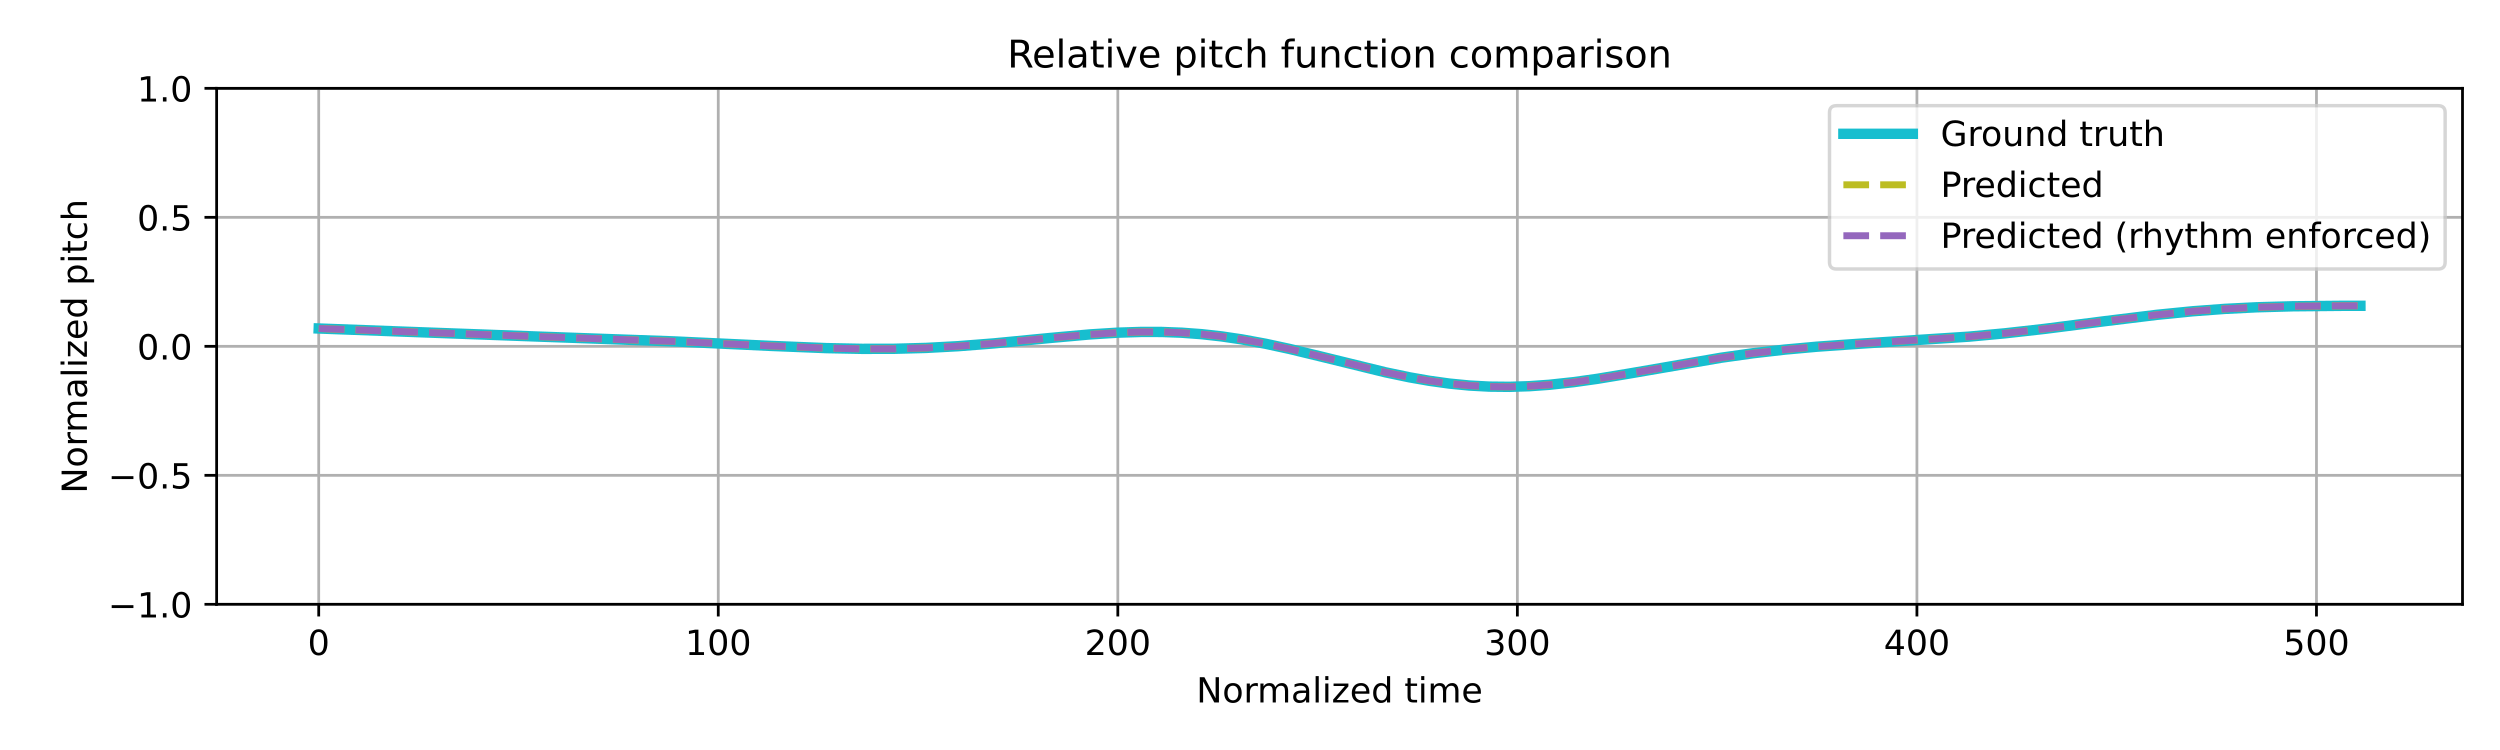
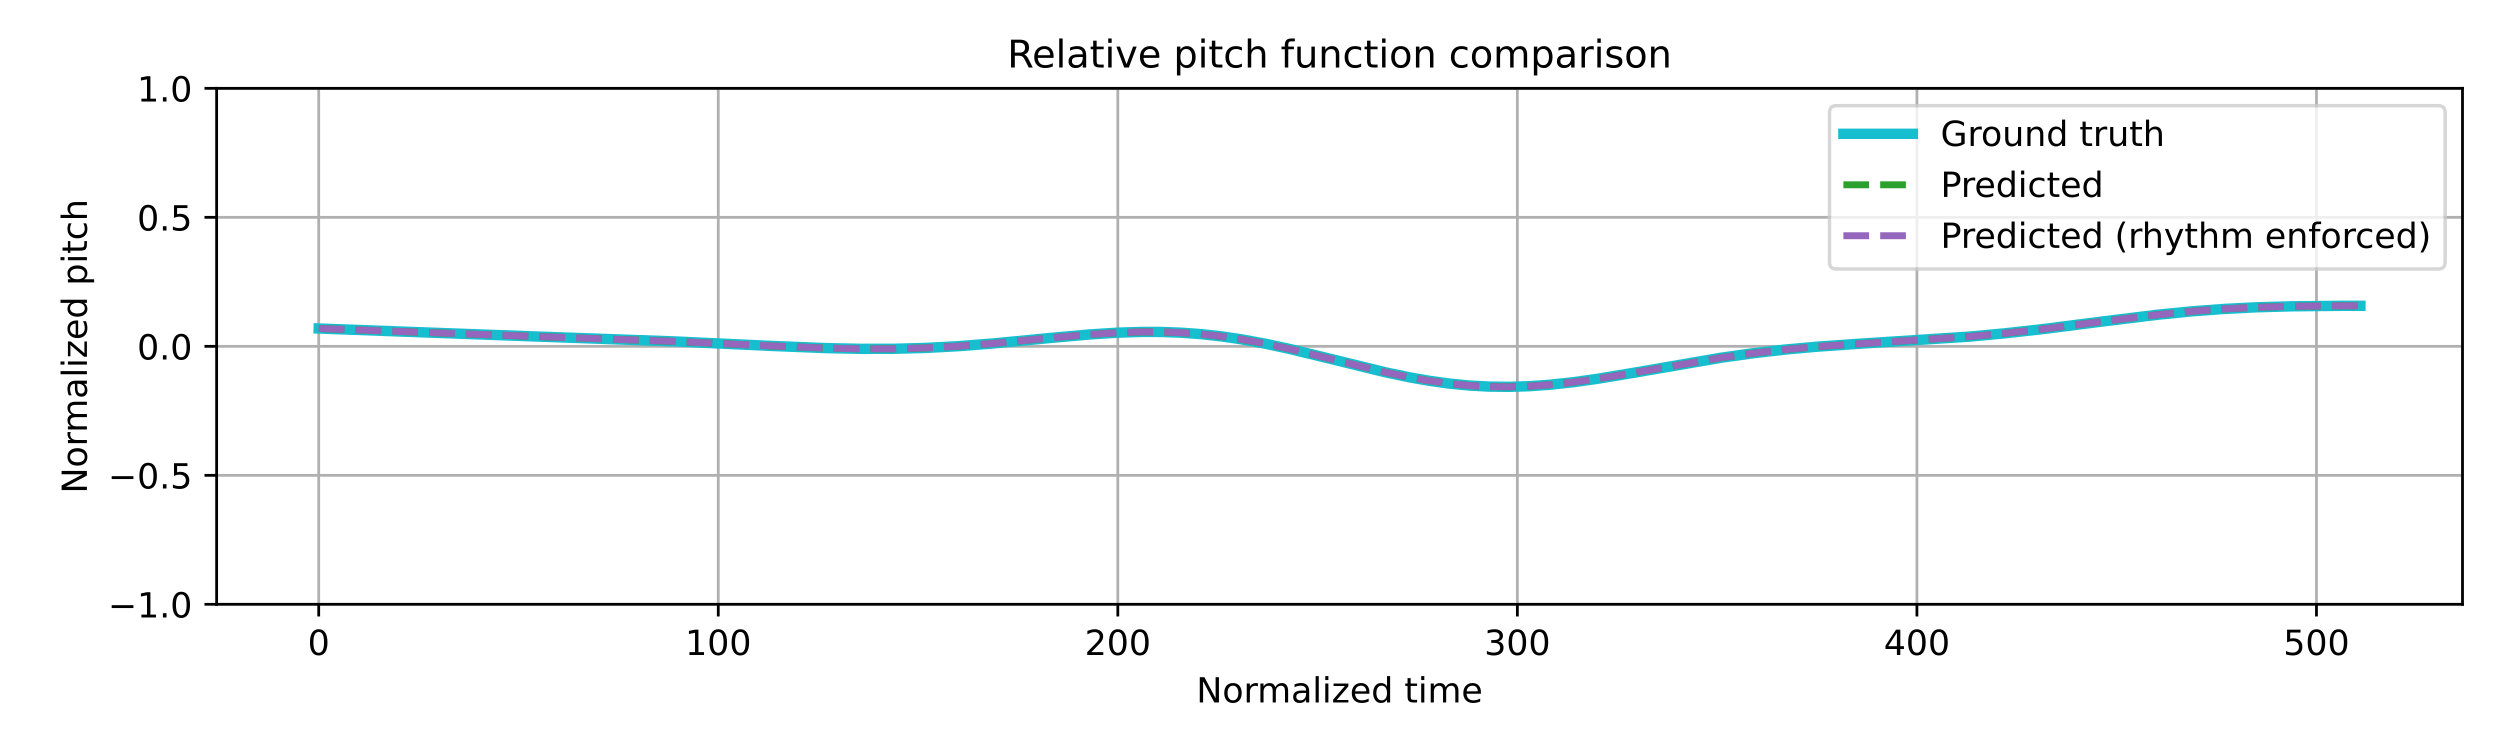
<svg xmlns="http://www.w3.org/2000/svg" xmlns:xlink="http://www.w3.org/1999/xlink" width="720pt" height="216pt" viewBox="0 0 720 216" version="1.1">
  <defs>
    <style type="text/css">*{stroke-linejoin: round; stroke-linecap: butt}</style>
  </defs>
  <g id="figure_1">
    <g id="patch_1">
      <path d="M 0 216  L 720 216  L 720 0  L 0 0  z " style="fill: #ffffff" />
    </g>
    <g id="axes_1">
      <g id="patch_2">
        <path d="M 62.39 174.04  L 709.2 174.04  L 709.2 25.44  L 62.39 25.44  z " style="fill: #ffffff" />
      </g>
      <g id="matplotlib.axis_1">
        <g id="xtick_1">
          <g id="line2d_1">
-             <path d="M 91.79 174.04  L 91.79 25.44  " clip-path="url(#p0c16e4296a)" style="fill: none; stroke: #b0b0b0; stroke-width: 0.8; stroke-linecap: square" />
+             <path d="M 91.79 174.04  L 91.79 25.44  " clip-path="url(#p49141ff657)" style="fill: none; stroke: #b0b0b0; stroke-width: 0.8; stroke-linecap: square" />
          </g>
          <g id="line2d_2">
            <defs>
-               <path id="m137e53d590" d="M 0 0  L 0 3.5  " style="stroke: #000000; stroke-width: 0.8" />
-             </defs>
-             <g>
-               <use xlink:href="#m137e53d590" x="91.79" y="174.04" style="stroke: #000000; stroke-width: 0.8" />
+               <path id="m0294d9437a" d="M 0 0  L 0 3.5  " style="stroke: #000000; stroke-width: 0.8" />
+             </defs>
+             <g>
+               <use xlink:href="#m0294d9437a" x="91.79" y="174.04" style="stroke: #000000; stroke-width: 0.8" />
            </g>
          </g>
          <g id="text_1">
            <g transform="translate(88.60921 188.6384) scale(0.1 -0.1)">
              <defs>
                <path id="DejaVuSans-30" d="M 2034 4250  Q 1547 4250 1301 3770  Q 1056 3291 1056 2328  Q 1056 1369 1301 889  Q 1547 409 2034 409  Q 2525 409 2770 889  Q 3016 1369 3016 2328  Q 3016 3291 2770 3770  Q 2525 4250 2034 4250  z M 2034 4750  Q 2819 4750 3233 4129  Q 3647 3509 3647 2328  Q 3647 1150 3233 529  Q 2819 -91 2034 -91  Q 1250 -91 836 529  Q 422 1150 422 2328  Q 422 3509 836 4129  Q 1250 4750 2034 4750  z " transform="scale(0.015625)" />
              </defs>
              <use xlink:href="#DejaVuSans-30" />
            </g>
          </g>
        </g>
        <g id="xtick_2">
          <g id="line2d_3">
-             <path d="M 206.861 174.04  L 206.861 25.44  " clip-path="url(#p0c16e4296a)" style="fill: none; stroke: #b0b0b0; stroke-width: 0.8; stroke-linecap: square" />
+             <path d="M 206.861 174.04  L 206.861 25.44  " clip-path="url(#p49141ff657)" style="fill: none; stroke: #b0b0b0; stroke-width: 0.8; stroke-linecap: square" />
          </g>
          <g id="line2d_4">
            <g>
-               <use xlink:href="#m137e53d590" x="206.861" y="174.04" style="stroke: #000000; stroke-width: 0.8" />
+               <use xlink:href="#m0294d9437a" x="206.861" y="174.04" style="stroke: #000000; stroke-width: 0.8" />
            </g>
          </g>
          <g id="text_2">
            <g transform="translate(197.317 188.6384) scale(0.1 -0.1)">
              <defs>
                <path id="DejaVuSans-31" d="M 794 531  L 1825 531  L 1825 4091  L 703 3866  L 703 4441  L 1819 4666  L 2450 4666  L 2450 531  L 3481 531  L 3481 0  L 794 0  L 794 531  z " transform="scale(0.015625)" />
              </defs>
              <use xlink:href="#DejaVuSans-31" />
              <use xlink:href="#DejaVuSans-30" transform="translate(63.62305 0)" />
              <use xlink:href="#DejaVuSans-30" transform="translate(127.2461 0)" />
            </g>
          </g>
        </g>
        <g id="xtick_3">
          <g id="line2d_5">
-             <path d="M 321.931 174.04  L 321.931 25.44  " clip-path="url(#p0c16e4296a)" style="fill: none; stroke: #b0b0b0; stroke-width: 0.8; stroke-linecap: square" />
+             <path d="M 321.931 174.04  L 321.931 25.44  " clip-path="url(#p49141ff657)" style="fill: none; stroke: #b0b0b0; stroke-width: 0.8; stroke-linecap: square" />
          </g>
          <g id="line2d_6">
            <g>
-               <use xlink:href="#m137e53d590" x="321.931" y="174.04" style="stroke: #000000; stroke-width: 0.8" />
+               <use xlink:href="#m0294d9437a" x="321.931" y="174.04" style="stroke: #000000; stroke-width: 0.8" />
            </g>
          </g>
          <g id="text_3">
            <g transform="translate(312.3872 188.6384) scale(0.1 -0.1)">
              <defs>
                <path id="DejaVuSans-32" d="M 1228 531  L 3431 531  L 3431 0  L 469 0  L 469 531  Q 828 903 1448 1529  Q 2069 2156 2228 2338  Q 2531 2678 2651 2914  Q 2772 3150 2772 3378  Q 2772 3750 2511 3984  Q 2250 4219 1831 4219  Q 1534 4219 1204 4116  Q 875 4013 500 3803  L 500 4441  Q 881 4594 1212 4672  Q 1544 4750 1819 4750  Q 2544 4750 2975 4387  Q 3406 4025 3406 3419  Q 3406 3131 3298 2873  Q 3191 2616 2906 2266  Q 2828 2175 2409 1742  Q 1991 1309 1228 531  z " transform="scale(0.015625)" />
              </defs>
              <use xlink:href="#DejaVuSans-32" />
              <use xlink:href="#DejaVuSans-30" transform="translate(63.62305 0)" />
              <use xlink:href="#DejaVuSans-30" transform="translate(127.2461 0)" />
            </g>
          </g>
        </g>
        <g id="xtick_4">
          <g id="line2d_7">
-             <path d="M 437.001 174.04  L 437.001 25.44  " clip-path="url(#p0c16e4296a)" style="fill: none; stroke: #b0b0b0; stroke-width: 0.8; stroke-linecap: square" />
+             <path d="M 437.001 174.04  L 437.001 25.44  " clip-path="url(#p49141ff657)" style="fill: none; stroke: #b0b0b0; stroke-width: 0.8; stroke-linecap: square" />
          </g>
          <g id="line2d_8">
            <g>
-               <use xlink:href="#m137e53d590" x="437.001" y="174.04" style="stroke: #000000; stroke-width: 0.8" />
+               <use xlink:href="#m0294d9437a" x="437.001" y="174.04" style="stroke: #000000; stroke-width: 0.8" />
            </g>
          </g>
          <g id="text_4">
            <g transform="translate(427.4575 188.6384) scale(0.1 -0.1)">
              <defs>
                <path id="DejaVuSans-33" d="M 2597 2516  Q 3050 2419 3304 2112  Q 3559 1806 3559 1356  Q 3559 666 3084 287  Q 2609 -91 1734 -91  Q 1441 -91 1130 -33  Q 819 25 488 141  L 488 750  Q 750 597 1062 519  Q 1375 441 1716 441  Q 2309 441 2620 675  Q 2931 909 2931 1356  Q 2931 1769 2642 2001  Q 2353 2234 1838 2234  L 1294 2234  L 1294 2753  L 1863 2753  Q 2328 2753 2575 2939  Q 2822 3125 2822 3475  Q 2822 3834 2567 4026  Q 2313 4219 1838 4219  Q 1578 4219 1281 4162  Q 984 4106 628 3988  L 628 4550  Q 988 4650 1302 4700  Q 1616 4750 1894 4750  Q 2613 4750 3031 4423  Q 3450 4097 3450 3541  Q 3450 3153 3228 2886  Q 3006 2619 2597 2516  z " transform="scale(0.015625)" />
              </defs>
              <use xlink:href="#DejaVuSans-33" />
              <use xlink:href="#DejaVuSans-30" transform="translate(63.62305 0)" />
              <use xlink:href="#DejaVuSans-30" transform="translate(127.2461 0)" />
            </g>
          </g>
        </g>
        <g id="xtick_5">
          <g id="line2d_9">
-             <path d="M 552.072 174.04  L 552.072 25.44  " clip-path="url(#p0c16e4296a)" style="fill: none; stroke: #b0b0b0; stroke-width: 0.8; stroke-linecap: square" />
+             <path d="M 552.072 174.04  L 552.072 25.44  " clip-path="url(#p49141ff657)" style="fill: none; stroke: #b0b0b0; stroke-width: 0.8; stroke-linecap: square" />
          </g>
          <g id="line2d_10">
            <g>
-               <use xlink:href="#m137e53d590" x="552.072" y="174.04" style="stroke: #000000; stroke-width: 0.8" />
+               <use xlink:href="#m0294d9437a" x="552.072" y="174.04" style="stroke: #000000; stroke-width: 0.8" />
            </g>
          </g>
          <g id="text_5">
            <g transform="translate(542.5278 188.6384) scale(0.1 -0.1)">
              <defs>
                <path id="DejaVuSans-34" d="M 2419 4116  L 825 1625  L 2419 1625  L 2419 4116  z M 2253 4666  L 3047 4666  L 3047 1625  L 3713 1625  L 3713 1100  L 3047 1100  L 3047 0  L 2419 0  L 2419 1100  L 313 1100  L 313 1709  L 2253 4666  z " transform="scale(0.015625)" />
              </defs>
              <use xlink:href="#DejaVuSans-34" />
              <use xlink:href="#DejaVuSans-30" transform="translate(63.62305 0)" />
              <use xlink:href="#DejaVuSans-30" transform="translate(127.2461 0)" />
            </g>
          </g>
        </g>
        <g id="xtick_6">
          <g id="line2d_11">
-             <path d="M 667.142 174.04  L 667.142 25.44  " clip-path="url(#p0c16e4296a)" style="fill: none; stroke: #b0b0b0; stroke-width: 0.8; stroke-linecap: square" />
+             <path d="M 667.142 174.04  L 667.142 25.44  " clip-path="url(#p49141ff657)" style="fill: none; stroke: #b0b0b0; stroke-width: 0.8; stroke-linecap: square" />
          </g>
          <g id="line2d_12">
            <g>
-               <use xlink:href="#m137e53d590" x="667.142" y="174.04" style="stroke: #000000; stroke-width: 0.8" />
+               <use xlink:href="#m0294d9437a" x="667.142" y="174.04" style="stroke: #000000; stroke-width: 0.8" />
            </g>
          </g>
          <g id="text_6">
            <g transform="translate(657.5981 188.6384) scale(0.1 -0.1)">
              <defs>
                <path id="DejaVuSans-35" d="M 691 4666  L 3169 4666  L 3169 4134  L 1269 4134  L 1269 2991  Q 1406 3038 1543 3061  Q 1681 3084 1819 3084  Q 2600 3084 3056 2656  Q 3513 2228 3513 1497  Q 3513 744 3044 326  Q 2575 -91 1722 -91  Q 1428 -91 1123 -41  Q 819 9 494 109  L 494 744  Q 775 591 1075 516  Q 1375 441 1709 441  Q 2250 441 2565 725  Q 2881 1009 2881 1497  Q 2881 1984 2565 2268  Q 2250 2553 1709 2553  Q 1456 2553 1204 2497  Q 953 2441 691 2322  L 691 4666  z " transform="scale(0.015625)" />
              </defs>
              <use xlink:href="#DejaVuSans-35" />
              <use xlink:href="#DejaVuSans-30" transform="translate(63.62305 0)" />
              <use xlink:href="#DejaVuSans-30" transform="translate(127.2461 0)" />
            </g>
          </g>
        </g>
        <g id="text_7">
          <g transform="translate(344.5544 202.3166) scale(0.1 -0.1)">
            <defs>
              <path id="DejaVuSans-4e" d="M 628 4666  L 1478 4666  L 3547 763  L 3547 4666  L 4159 4666  L 4159 0  L 3309 0  L 1241 3903  L 1241 0  L 628 0  L 628 4666  z " transform="scale(0.015625)" />
              <path id="DejaVuSans-6f" d="M 1959 3097  Q 1497 3097 1228 2736  Q 959 2375 959 1747  Q 959 1119 1226 758  Q 1494 397 1959 397  Q 2419 397 2687 759  Q 2956 1122 2956 1747  Q 2956 2369 2687 2733  Q 2419 3097 1959 3097  z M 1959 3584  Q 2709 3584 3137 3096  Q 3566 2609 3566 1747  Q 3566 888 3137 398  Q 2709 -91 1959 -91  Q 1206 -91 779 398  Q 353 888 353 1747  Q 353 2609 779 3096  Q 1206 3584 1959 3584  z " transform="scale(0.015625)" />
              <path id="DejaVuSans-72" d="M 2631 2963  Q 2534 3019 2420 3045  Q 2306 3072 2169 3072  Q 1681 3072 1420 2755  Q 1159 2438 1159 1844  L 1159 0  L 581 0  L 581 3500  L 1159 3500  L 1159 2956  Q 1341 3275 1631 3429  Q 1922 3584 2338 3584  Q 2397 3584 2469 3576  Q 2541 3569 2628 3553  L 2631 2963  z " transform="scale(0.015625)" />
              <path id="DejaVuSans-6d" d="M 3328 2828  Q 3544 3216 3844 3400  Q 4144 3584 4550 3584  Q 5097 3584 5394 3201  Q 5691 2819 5691 2113  L 5691 0  L 5113 0  L 5113 2094  Q 5113 2597 4934 2840  Q 4756 3084 4391 3084  Q 3944 3084 3684 2787  Q 3425 2491 3425 1978  L 3425 0  L 2847 0  L 2847 2094  Q 2847 2600 2669 2842  Q 2491 3084 2119 3084  Q 1678 3084 1418 2786  Q 1159 2488 1159 1978  L 1159 0  L 581 0  L 581 3500  L 1159 3500  L 1159 2956  Q 1356 3278 1631 3431  Q 1906 3584 2284 3584  Q 2666 3584 2933 3390  Q 3200 3197 3328 2828  z " transform="scale(0.015625)" />
              <path id="DejaVuSans-61" d="M 2194 1759  Q 1497 1759 1228 1600  Q 959 1441 959 1056  Q 959 750 1161 570  Q 1363 391 1709 391  Q 2188 391 2477 730  Q 2766 1069 2766 1631  L 2766 1759  L 2194 1759  z M 3341 1997  L 3341 0  L 2766 0  L 2766 531  Q 2569 213 2275 61  Q 1981 -91 1556 -91  Q 1019 -91 701 211  Q 384 513 384 1019  Q 384 1609 779 1909  Q 1175 2209 1959 2209  L 2766 2209  L 2766 2266  Q 2766 2663 2505 2880  Q 2244 3097 1772 3097  Q 1472 3097 1187 3025  Q 903 2953 641 2809  L 641 3341  Q 956 3463 1253 3523  Q 1550 3584 1831 3584  Q 2591 3584 2966 3190  Q 3341 2797 3341 1997  z " transform="scale(0.015625)" />
              <path id="DejaVuSans-6c" d="M 603 4863  L 1178 4863  L 1178 0  L 603 0  L 603 4863  z " transform="scale(0.015625)" />
              <path id="DejaVuSans-69" d="M 603 3500  L 1178 3500  L 1178 0  L 603 0  L 603 3500  z M 603 4863  L 1178 4863  L 1178 4134  L 603 4134  L 603 4863  z " transform="scale(0.015625)" />
              <path id="DejaVuSans-7a" d="M 353 3500  L 3084 3500  L 3084 2975  L 922 459  L 3084 459  L 3084 0  L 275 0  L 275 525  L 2438 3041  L 353 3041  L 353 3500  z " transform="scale(0.015625)" />
              <path id="DejaVuSans-65" d="M 3597 1894  L 3597 1613  L 953 1613  Q 991 1019 1311 708  Q 1631 397 2203 397  Q 2534 397 2845 478  Q 3156 559 3463 722  L 3463 178  Q 3153 47 2828 -22  Q 2503 -91 2169 -91  Q 1331 -91 842 396  Q 353 884 353 1716  Q 353 2575 817 3079  Q 1281 3584 2069 3584  Q 2775 3584 3186 3129  Q 3597 2675 3597 1894  z M 3022 2063  Q 3016 2534 2758 2815  Q 2500 3097 2075 3097  Q 1594 3097 1305 2825  Q 1016 2553 972 2059  L 3022 2063  z " transform="scale(0.015625)" />
              <path id="DejaVuSans-64" d="M 2906 2969  L 2906 4863  L 3481 4863  L 3481 0  L 2906 0  L 2906 525  Q 2725 213 2448 61  Q 2172 -91 1784 -91  Q 1150 -91 751 415  Q 353 922 353 1747  Q 353 2572 751 3078  Q 1150 3584 1784 3584  Q 2172 3584 2448 3432  Q 2725 3281 2906 2969  z M 947 1747  Q 947 1113 1208 752  Q 1469 391 1925 391  Q 2381 391 2643 752  Q 2906 1113 2906 1747  Q 2906 2381 2643 2742  Q 2381 3103 1925 3103  Q 1469 3103 1208 2742  Q 947 2381 947 1747  z " transform="scale(0.015625)" />
              <path id="DejaVuSans-20" transform="scale(0.015625)" />
              <path id="DejaVuSans-74" d="M 1172 4494  L 1172 3500  L 2356 3500  L 2356 3053  L 1172 3053  L 1172 1153  Q 1172 725 1289 603  Q 1406 481 1766 481  L 2356 481  L 2356 0  L 1766 0  Q 1100 0 847 248  Q 594 497 594 1153  L 594 3053  L 172 3053  L 172 3500  L 594 3500  L 594 4494  L 1172 4494  z " transform="scale(0.015625)" />
            </defs>
            <use xlink:href="#DejaVuSans-4e" />
            <use xlink:href="#DejaVuSans-6f" transform="translate(74.80469 0)" />
            <use xlink:href="#DejaVuSans-72" transform="translate(135.9863 0)" />
            <use xlink:href="#DejaVuSans-6d" transform="translate(175.3496 0)" />
            <use xlink:href="#DejaVuSans-61" transform="translate(272.7617 0)" />
            <use xlink:href="#DejaVuSans-6c" transform="translate(334.041 0)" />
            <use xlink:href="#DejaVuSans-69" transform="translate(361.8242 0)" />
            <use xlink:href="#DejaVuSans-7a" transform="translate(389.6074 0)" />
            <use xlink:href="#DejaVuSans-65" transform="translate(442.0977 0)" />
            <use xlink:href="#DejaVuSans-64" transform="translate(503.6211 0)" />
            <use xlink:href="#DejaVuSans-20" transform="translate(567.0977 0)" />
            <use xlink:href="#DejaVuSans-74" transform="translate(598.8848 0)" />
            <use xlink:href="#DejaVuSans-69" transform="translate(638.0938 0)" />
            <use xlink:href="#DejaVuSans-6d" transform="translate(665.877 0)" />
            <use xlink:href="#DejaVuSans-65" transform="translate(763.2891 0)" />
          </g>
        </g>
      </g>
      <g id="matplotlib.axis_2">
        <g id="ytick_1">
          <g id="line2d_13">
-             <path d="M 62.39 174.04  L 709.2 174.04  " clip-path="url(#p0c16e4296a)" style="fill: none; stroke: #b0b0b0; stroke-width: 0.8; stroke-linecap: square" />
+             <path d="M 62.39 174.04  L 709.2 174.04  " clip-path="url(#p49141ff657)" style="fill: none; stroke: #b0b0b0; stroke-width: 0.8; stroke-linecap: square" />
          </g>
          <g id="line2d_14">
            <defs>
-               <path id="md09826fb7a" d="M 0 0  L -3.5 0  " style="stroke: #000000; stroke-width: 0.8" />
-             </defs>
-             <g>
-               <use xlink:href="#md09826fb7a" x="62.39" y="174.04" style="stroke: #000000; stroke-width: 0.8" />
+               <path id="mc2f6621c9a" d="M 0 0  L -3.5 0  " style="stroke: #000000; stroke-width: 0.8" />
+             </defs>
+             <g>
+               <use xlink:href="#mc2f6621c9a" x="62.39" y="174.04" style="stroke: #000000; stroke-width: 0.8" />
            </g>
          </g>
          <g id="text_8">
            <g transform="translate(31.10719 177.8392) scale(0.1 -0.1)">
              <defs>
                <path id="DejaVuSans-2212" d="M 678 2272  L 4684 2272  L 4684 1741  L 678 1741  L 678 2272  z " transform="scale(0.015625)" />
                <path id="DejaVuSans-2e" d="M 684 794  L 1344 794  L 1344 0  L 684 0  L 684 794  z " transform="scale(0.015625)" />
              </defs>
              <use xlink:href="#DejaVuSans-2212" />
              <use xlink:href="#DejaVuSans-31" transform="translate(83.78906 0)" />
              <use xlink:href="#DejaVuSans-2e" transform="translate(147.4121 0)" />
              <use xlink:href="#DejaVuSans-30" transform="translate(179.1992 0)" />
            </g>
          </g>
        </g>
        <g id="ytick_2">
          <g id="line2d_15">
-             <path d="M 62.39 136.89  L 709.2 136.89  " clip-path="url(#p0c16e4296a)" style="fill: none; stroke: #b0b0b0; stroke-width: 0.8; stroke-linecap: square" />
+             <path d="M 62.39 136.89  L 709.2 136.89  " clip-path="url(#p49141ff657)" style="fill: none; stroke: #b0b0b0; stroke-width: 0.8; stroke-linecap: square" />
          </g>
          <g id="line2d_16">
            <g>
-               <use xlink:href="#md09826fb7a" x="62.39" y="136.89" style="stroke: #000000; stroke-width: 0.8" />
+               <use xlink:href="#mc2f6621c9a" x="62.39" y="136.89" style="stroke: #000000; stroke-width: 0.8" />
            </g>
          </g>
          <g id="text_9">
            <g transform="translate(31.10719 140.6892) scale(0.1 -0.1)">
              <use xlink:href="#DejaVuSans-2212" />
              <use xlink:href="#DejaVuSans-30" transform="translate(83.78906 0)" />
              <use xlink:href="#DejaVuSans-2e" transform="translate(147.4121 0)" />
              <use xlink:href="#DejaVuSans-35" transform="translate(179.1992 0)" />
            </g>
          </g>
        </g>
        <g id="ytick_3">
          <g id="line2d_17">
-             <path d="M 62.39 99.74  L 709.2 99.74  " clip-path="url(#p0c16e4296a)" style="fill: none; stroke: #b0b0b0; stroke-width: 0.8; stroke-linecap: square" />
+             <path d="M 62.39 99.74  L 709.2 99.74  " clip-path="url(#p49141ff657)" style="fill: none; stroke: #b0b0b0; stroke-width: 0.8; stroke-linecap: square" />
          </g>
          <g id="line2d_18">
            <g>
-               <use xlink:href="#md09826fb7a" x="62.39" y="99.74" style="stroke: #000000; stroke-width: 0.8" />
+               <use xlink:href="#mc2f6621c9a" x="62.39" y="99.74" style="stroke: #000000; stroke-width: 0.8" />
            </g>
          </g>
          <g id="text_10">
            <g transform="translate(39.48687 103.5392) scale(0.1 -0.1)">
              <use xlink:href="#DejaVuSans-30" />
              <use xlink:href="#DejaVuSans-2e" transform="translate(63.62305 0)" />
              <use xlink:href="#DejaVuSans-30" transform="translate(95.41016 0)" />
            </g>
          </g>
        </g>
        <g id="ytick_4">
          <g id="line2d_19">
-             <path d="M 62.39 62.59  L 709.2 62.59  " clip-path="url(#p0c16e4296a)" style="fill: none; stroke: #b0b0b0; stroke-width: 0.8; stroke-linecap: square" />
+             <path d="M 62.39 62.59  L 709.2 62.59  " clip-path="url(#p49141ff657)" style="fill: none; stroke: #b0b0b0; stroke-width: 0.8; stroke-linecap: square" />
          </g>
          <g id="line2d_20">
            <g>
-               <use xlink:href="#md09826fb7a" x="62.39" y="62.59" style="stroke: #000000; stroke-width: 0.8" />
+               <use xlink:href="#mc2f6621c9a" x="62.39" y="62.59" style="stroke: #000000; stroke-width: 0.8" />
            </g>
          </g>
          <g id="text_11">
            <g transform="translate(39.48687 66.38922) scale(0.1 -0.1)">
              <use xlink:href="#DejaVuSans-30" />
              <use xlink:href="#DejaVuSans-2e" transform="translate(63.62305 0)" />
              <use xlink:href="#DejaVuSans-35" transform="translate(95.41016 0)" />
            </g>
          </g>
        </g>
        <g id="ytick_5">
          <g id="line2d_21">
-             <path d="M 62.39 25.44  L 709.2 25.44  " clip-path="url(#p0c16e4296a)" style="fill: none; stroke: #b0b0b0; stroke-width: 0.8; stroke-linecap: square" />
+             <path d="M 62.39 25.44  L 709.2 25.44  " clip-path="url(#p49141ff657)" style="fill: none; stroke: #b0b0b0; stroke-width: 0.8; stroke-linecap: square" />
          </g>
          <g id="line2d_22">
            <g>
-               <use xlink:href="#md09826fb7a" x="62.39" y="25.44" style="stroke: #000000; stroke-width: 0.8" />
+               <use xlink:href="#mc2f6621c9a" x="62.39" y="25.44" style="stroke: #000000; stroke-width: 0.8" />
            </g>
          </g>
          <g id="text_12">
            <g transform="translate(39.48687 29.23922) scale(0.1 -0.1)">
              <use xlink:href="#DejaVuSans-31" />
              <use xlink:href="#DejaVuSans-2e" transform="translate(63.62305 0)" />
              <use xlink:href="#DejaVuSans-30" transform="translate(95.41016 0)" />
            </g>
          </g>
        </g>
        <g id="text_13">
          <g transform="translate(25.0275 142.1259) rotate(-90) scale(0.1 -0.1)">
            <defs>
              <path id="DejaVuSans-70" d="M 1159 525  L 1159 -1331  L 581 -1331  L 581 3500  L 1159 3500  L 1159 2969  Q 1341 3281 1617 3432  Q 1894 3584 2278 3584  Q 2916 3584 3314 3078  Q 3713 2572 3713 1747  Q 3713 922 3314 415  Q 2916 -91 2278 -91  Q 1894 -91 1617 61  Q 1341 213 1159 525  z M 3116 1747  Q 3116 2381 2855 2742  Q 2594 3103 2138 3103  Q 1681 3103 1420 2742  Q 1159 2381 1159 1747  Q 1159 1113 1420 752  Q 1681 391 2138 391  Q 2594 391 2855 752  Q 3116 1113 3116 1747  z " transform="scale(0.015625)" />
              <path id="DejaVuSans-63" d="M 3122 3366  L 3122 2828  Q 2878 2963 2633 3030  Q 2388 3097 2138 3097  Q 1578 3097 1268 2742  Q 959 2388 959 1747  Q 959 1106 1268 751  Q 1578 397 2138 397  Q 2388 397 2633 464  Q 2878 531 3122 666  L 3122 134  Q 2881 22 2623 -34  Q 2366 -91 2075 -91  Q 1284 -91 818 406  Q 353 903 353 1747  Q 353 2603 823 3093  Q 1294 3584 2113 3584  Q 2378 3584 2631 3529  Q 2884 3475 3122 3366  z " transform="scale(0.015625)" />
              <path id="DejaVuSans-68" d="M 3513 2113  L 3513 0  L 2938 0  L 2938 2094  Q 2938 2591 2744 2837  Q 2550 3084 2163 3084  Q 1697 3084 1428 2787  Q 1159 2491 1159 1978  L 1159 0  L 581 0  L 581 4863  L 1159 4863  L 1159 2956  Q 1366 3272 1645 3428  Q 1925 3584 2291 3584  Q 2894 3584 3203 3211  Q 3513 2838 3513 2113  z " transform="scale(0.015625)" />
            </defs>
            <use xlink:href="#DejaVuSans-4e" />
            <use xlink:href="#DejaVuSans-6f" transform="translate(74.80469 0)" />
            <use xlink:href="#DejaVuSans-72" transform="translate(135.9863 0)" />
            <use xlink:href="#DejaVuSans-6d" transform="translate(175.3496 0)" />
            <use xlink:href="#DejaVuSans-61" transform="translate(272.7617 0)" />
            <use xlink:href="#DejaVuSans-6c" transform="translate(334.041 0)" />
            <use xlink:href="#DejaVuSans-69" transform="translate(361.8242 0)" />
            <use xlink:href="#DejaVuSans-7a" transform="translate(389.6074 0)" />
            <use xlink:href="#DejaVuSans-65" transform="translate(442.0977 0)" />
            <use xlink:href="#DejaVuSans-64" transform="translate(503.6211 0)" />
            <use xlink:href="#DejaVuSans-20" transform="translate(567.0977 0)" />
            <use xlink:href="#DejaVuSans-70" transform="translate(598.8848 0)" />
            <use xlink:href="#DejaVuSans-69" transform="translate(662.3613 0)" />
            <use xlink:href="#DejaVuSans-74" transform="translate(690.1445 0)" />
            <use xlink:href="#DejaVuSans-63" transform="translate(729.3535 0)" />
            <use xlink:href="#DejaVuSans-68" transform="translate(784.334 0)" />
          </g>
        </g>
      </g>
      <g id="line2d_23">
-         <path d="M 91.79 94.606  L 117.106 95.544  L 155.079 96.934  L 194.203 98.327  L 221.82 99.612  L 237.93 100.255  L 248.286 100.467  L 257.492 100.45  L 266.697 100.199  L 275.903 99.707  L 286.259 98.897  L 302.369 97.342  L 313.876 96.314  L 321.931 95.807  L 328.835 95.592  L 334.589 95.607  L 340.342 95.821  L 346.096 96.246  L 351.849 96.887  L 357.603 97.737  L 364.507 99.006  L 371.411 100.5  L 380.617 102.725  L 399.028 107.23  L 405.932 108.671  L 411.686 109.679  L 417.439 110.475  L 423.193 111.035  L 428.946 111.346  L 434.7 111.406  L 440.453 111.224  L 446.207 110.817  L 453.111 110.073  L 460.015 109.104  L 469.221 107.581  L 495.687 103.024  L 504.893 101.733  L 514.098 100.678  L 523.304 99.846  L 534.811 99.042  L 567.031 96.956  L 577.387 96  L 588.894 94.71  L 606.155 92.505  L 621.114 90.676  L 631.47 89.646  L 640.676 88.96  L 649.881 88.499  L 660.238 88.212  L 674.046 88.079  L 679.8 88.066  L 679.8 88.066  " clip-path="url(#p0c16e4296a)" style="fill: none; stroke: #17becf; stroke-width: 3; stroke-linecap: square" />
+         <path d="M 91.79 94.606  L 117.106 95.544  L 155.079 96.934  L 194.203 98.327  L 221.82 99.612  L 237.93 100.255  L 248.286 100.467  L 257.492 100.45  L 266.697 100.199  L 275.903 99.707  L 286.259 98.897  L 302.369 97.342  L 313.876 96.314  L 321.931 95.807  L 328.835 95.592  L 334.589 95.607  L 340.342 95.821  L 346.096 96.246  L 351.849 96.887  L 357.603 97.737  L 364.507 99.006  L 371.411 100.5  L 380.617 102.725  L 399.028 107.23  L 405.932 108.671  L 411.686 109.679  L 417.439 110.475  L 423.193 111.035  L 428.946 111.346  L 434.7 111.406  L 440.453 111.224  L 446.207 110.817  L 453.111 110.073  L 460.015 109.104  L 469.221 107.581  L 495.687 103.024  L 504.893 101.733  L 514.098 100.678  L 523.304 99.846  L 534.811 99.042  L 567.031 96.956  L 577.387 96  L 588.894 94.71  L 606.155 92.505  L 621.114 90.676  L 631.47 89.646  L 640.676 88.96  L 649.881 88.499  L 660.238 88.212  L 674.046 88.079  L 679.8 88.066  L 679.8 88.066  " clip-path="url(#p49141ff657)" style="fill: none; stroke: #17becf; stroke-width: 3; stroke-linecap: square" />
      </g>
      <g id="line2d_24">
-         <path d="M 91.79 94.606  L 117.106 95.544  L 155.079 96.934  L 194.203 98.327  L 221.82 99.612  L 237.93 100.255  L 248.286 100.467  L 257.492 100.45  L 266.697 100.199  L 275.903 99.707  L 286.259 98.897  L 302.369 97.342  L 313.876 96.314  L 321.931 95.807  L 328.835 95.592  L 334.589 95.607  L 340.342 95.821  L 346.096 96.246  L 351.849 96.887  L 357.603 97.737  L 364.507 99.006  L 371.411 100.5  L 380.617 102.725  L 399.028 107.23  L 405.932 108.671  L 411.686 109.679  L 417.439 110.475  L 423.193 111.035  L 428.946 111.346  L 434.7 111.406  L 440.453 111.224  L 446.207 110.817  L 453.111 110.073  L 460.015 109.104  L 469.221 107.581  L 495.687 103.024  L 504.893 101.733  L 514.098 100.678  L 523.304 99.846  L 534.811 99.042  L 567.031 96.956  L 577.387 96  L 588.894 94.71  L 606.155 92.505  L 621.114 90.676  L 631.47 89.646  L 640.676 88.96  L 649.881 88.499  L 660.238 88.212  L 674.046 88.079  L 679.8 88.066  L 679.8 88.066  " clip-path="url(#p0c16e4296a)" style="fill: none; stroke-dasharray: 7.4,3.2; stroke-dashoffset: 0; stroke: #bcbd22; stroke-width: 2" />
+         <path d="M 91.79 94.606  L 117.106 95.544  L 155.079 96.934  L 194.203 98.327  L 221.82 99.612  L 237.93 100.255  L 248.286 100.467  L 257.492 100.45  L 266.697 100.199  L 275.903 99.707  L 286.259 98.897  L 302.369 97.342  L 313.876 96.314  L 321.931 95.807  L 328.835 95.592  L 334.589 95.607  L 340.342 95.821  L 346.096 96.246  L 351.849 96.887  L 357.603 97.737  L 364.507 99.006  L 371.411 100.5  L 380.617 102.725  L 399.028 107.23  L 405.932 108.671  L 411.686 109.679  L 417.439 110.475  L 423.193 111.035  L 428.946 111.346  L 434.7 111.406  L 440.453 111.224  L 446.207 110.817  L 453.111 110.073  L 460.015 109.104  L 469.221 107.581  L 495.687 103.024  L 504.893 101.733  L 514.098 100.678  L 523.304 99.846  L 534.811 99.042  L 567.031 96.956  L 577.387 96  L 588.894 94.71  L 606.155 92.505  L 621.114 90.676  L 631.47 89.646  L 640.676 88.96  L 649.881 88.499  L 660.238 88.212  L 674.046 88.079  L 679.8 88.066  L 679.8 88.066  " clip-path="url(#p49141ff657)" style="fill: none; stroke-dasharray: 7.4,3.2; stroke-dashoffset: 0; stroke: #2ca02c; stroke-width: 2" />
      </g>
      <g id="line2d_25">
-         <path d="M 91.79 94.606  L 117.106 95.544  L 155.079 96.934  L 194.203 98.327  L 221.82 99.612  L 237.93 100.255  L 248.286 100.467  L 257.492 100.45  L 266.697 100.199  L 275.903 99.707  L 286.259 98.897  L 302.369 97.342  L 313.876 96.314  L 321.931 95.807  L 328.835 95.592  L 334.589 95.607  L 340.342 95.821  L 346.096 96.246  L 351.849 96.887  L 357.603 97.737  L 364.507 99.006  L 371.411 100.5  L 380.617 102.725  L 399.028 107.23  L 405.932 108.671  L 411.686 109.679  L 417.439 110.475  L 423.193 111.035  L 428.946 111.346  L 434.7 111.406  L 440.453 111.224  L 446.207 110.817  L 453.111 110.073  L 460.015 109.104  L 469.221 107.581  L 495.687 103.024  L 504.893 101.733  L 514.098 100.678  L 523.304 99.846  L 534.811 99.042  L 567.031 96.956  L 577.387 96  L 588.894 94.71  L 606.155 92.505  L 621.114 90.676  L 631.47 89.646  L 640.676 88.96  L 649.881 88.499  L 660.238 88.212  L 674.046 88.079  L 679.8 88.066  L 679.8 88.066  " clip-path="url(#p0c16e4296a)" style="fill: none; stroke-dasharray: 7.4,3.2; stroke-dashoffset: 0; stroke: #9467bd; stroke-width: 2" />
+         <path d="M 91.79 94.606  L 117.106 95.544  L 155.079 96.934  L 194.203 98.327  L 221.82 99.612  L 237.93 100.255  L 248.286 100.467  L 257.492 100.45  L 266.697 100.199  L 275.903 99.707  L 286.259 98.897  L 302.369 97.342  L 313.876 96.314  L 321.931 95.807  L 328.835 95.592  L 334.589 95.607  L 340.342 95.821  L 346.096 96.246  L 351.849 96.887  L 357.603 97.737  L 364.507 99.006  L 371.411 100.5  L 380.617 102.725  L 399.028 107.23  L 405.932 108.671  L 411.686 109.679  L 417.439 110.475  L 423.193 111.035  L 428.946 111.346  L 434.7 111.406  L 440.453 111.224  L 446.207 110.817  L 453.111 110.073  L 460.015 109.104  L 469.221 107.581  L 495.687 103.024  L 504.893 101.733  L 514.098 100.678  L 523.304 99.846  L 534.811 99.042  L 567.031 96.956  L 577.387 96  L 588.894 94.71  L 606.155 92.505  L 621.114 90.676  L 631.47 89.646  L 640.676 88.96  L 649.881 88.499  L 660.238 88.212  L 674.046 88.079  L 679.8 88.066  L 679.8 88.066  " clip-path="url(#p49141ff657)" style="fill: none; stroke-dasharray: 7.4,3.2; stroke-dashoffset: 0; stroke: #9467bd; stroke-width: 2" />
      </g>
      <g id="patch_3">
        <path d="M 62.39 174.04  L 62.39 25.44  " style="fill: none; stroke: #000000; stroke-width: 0.8; stroke-linejoin: miter; stroke-linecap: square" />
      </g>
      <g id="patch_4">
        <path d="M 709.2 174.04  L 709.2 25.44  " style="fill: none; stroke: #000000; stroke-width: 0.8; stroke-linejoin: miter; stroke-linecap: square" />
      </g>
      <g id="patch_5">
        <path d="M 62.39 174.04  L 709.2 174.04  " style="fill: none; stroke: #000000; stroke-width: 0.8; stroke-linejoin: miter; stroke-linecap: square" />
      </g>
      <g id="patch_6">
        <path d="M 62.39 25.44  L 709.2 25.44  " style="fill: none; stroke: #000000; stroke-width: 0.8; stroke-linejoin: miter; stroke-linecap: square" />
      </g>
      <g id="text_14">
        <g transform="translate(290.1045 19.44) scale(0.11 -0.11)">
          <defs>
            <path id="DejaVuSans-52" d="M 2841 2188  Q 3044 2119 3236 1894  Q 3428 1669 3622 1275  L 4263 0  L 3584 0  L 2988 1197  Q 2756 1666 2539 1819  Q 2322 1972 1947 1972  L 1259 1972  L 1259 0  L 628 0  L 628 4666  L 2053 4666  Q 2853 4666 3247 4331  Q 3641 3997 3641 3322  Q 3641 2881 3436 2590  Q 3231 2300 2841 2188  z M 1259 4147  L 1259 2491  L 2053 2491  Q 2509 2491 2742 2702  Q 2975 2913 2975 3322  Q 2975 3731 2742 3939  Q 2509 4147 2053 4147  L 1259 4147  z " transform="scale(0.015625)" />
            <path id="DejaVuSans-76" d="M 191 3500  L 800 3500  L 1894 563  L 2988 3500  L 3597 3500  L 2284 0  L 1503 0  L 191 3500  z " transform="scale(0.015625)" />
            <path id="DejaVuSans-66" d="M 2375 4863  L 2375 4384  L 1825 4384  Q 1516 4384 1395 4259  Q 1275 4134 1275 3809  L 1275 3500  L 2222 3500  L 2222 3053  L 1275 3053  L 1275 0  L 697 0  L 697 3053  L 147 3053  L 147 3500  L 697 3500  L 697 3744  Q 697 4328 969 4595  Q 1241 4863 1831 4863  L 2375 4863  z " transform="scale(0.015625)" />
            <path id="DejaVuSans-75" d="M 544 1381  L 544 3500  L 1119 3500  L 1119 1403  Q 1119 906 1312 657  Q 1506 409 1894 409  Q 2359 409 2629 706  Q 2900 1003 2900 1516  L 2900 3500  L 3475 3500  L 3475 0  L 2900 0  L 2900 538  Q 2691 219 2414 64  Q 2138 -91 1772 -91  Q 1169 -91 856 284  Q 544 659 544 1381  z M 1991 3584  L 1991 3584  z " transform="scale(0.015625)" />
            <path id="DejaVuSans-6e" d="M 3513 2113  L 3513 0  L 2938 0  L 2938 2094  Q 2938 2591 2744 2837  Q 2550 3084 2163 3084  Q 1697 3084 1428 2787  Q 1159 2491 1159 1978  L 1159 0  L 581 0  L 581 3500  L 1159 3500  L 1159 2956  Q 1366 3272 1645 3428  Q 1925 3584 2291 3584  Q 2894 3584 3203 3211  Q 3513 2838 3513 2113  z " transform="scale(0.015625)" />
            <path id="DejaVuSans-73" d="M 2834 3397  L 2834 2853  Q 2591 2978 2328 3040  Q 2066 3103 1784 3103  Q 1356 3103 1142 2972  Q 928 2841 928 2578  Q 928 2378 1081 2264  Q 1234 2150 1697 2047  L 1894 2003  Q 2506 1872 2764 1633  Q 3022 1394 3022 966  Q 3022 478 2636 193  Q 2250 -91 1575 -91  Q 1294 -91 989 -36  Q 684 19 347 128  L 347 722  Q 666 556 975 473  Q 1284 391 1588 391  Q 1994 391 2212 530  Q 2431 669 2431 922  Q 2431 1156 2273 1281  Q 2116 1406 1581 1522  L 1381 1569  Q 847 1681 609 1914  Q 372 2147 372 2553  Q 372 3047 722 3315  Q 1072 3584 1716 3584  Q 2034 3584 2315 3537  Q 2597 3491 2834 3397  z " transform="scale(0.015625)" />
          </defs>
          <use xlink:href="#DejaVuSans-52" />
          <use xlink:href="#DejaVuSans-65" transform="translate(64.98242 0)" />
          <use xlink:href="#DejaVuSans-6c" transform="translate(126.5059 0)" />
          <use xlink:href="#DejaVuSans-61" transform="translate(154.2891 0)" />
          <use xlink:href="#DejaVuSans-74" transform="translate(215.5684 0)" />
          <use xlink:href="#DejaVuSans-69" transform="translate(254.7773 0)" />
          <use xlink:href="#DejaVuSans-76" transform="translate(282.5605 0)" />
          <use xlink:href="#DejaVuSans-65" transform="translate(341.7402 0)" />
          <use xlink:href="#DejaVuSans-20" transform="translate(403.2637 0)" />
          <use xlink:href="#DejaVuSans-70" transform="translate(435.0508 0)" />
          <use xlink:href="#DejaVuSans-69" transform="translate(498.5273 0)" />
          <use xlink:href="#DejaVuSans-74" transform="translate(526.3105 0)" />
          <use xlink:href="#DejaVuSans-63" transform="translate(565.5195 0)" />
          <use xlink:href="#DejaVuSans-68" transform="translate(620.5 0)" />
          <use xlink:href="#DejaVuSans-20" transform="translate(683.8789 0)" />
          <use xlink:href="#DejaVuSans-66" transform="translate(715.666 0)" />
          <use xlink:href="#DejaVuSans-75" transform="translate(750.8711 0)" />
          <use xlink:href="#DejaVuSans-6e" transform="translate(814.25 0)" />
          <use xlink:href="#DejaVuSans-63" transform="translate(877.6289 0)" />
          <use xlink:href="#DejaVuSans-74" transform="translate(932.6094 0)" />
          <use xlink:href="#DejaVuSans-69" transform="translate(971.8184 0)" />
          <use xlink:href="#DejaVuSans-6f" transform="translate(999.6016 0)" />
          <use xlink:href="#DejaVuSans-6e" transform="translate(1060.783 0)" />
          <use xlink:href="#DejaVuSans-20" transform="translate(1124.162 0)" />
          <use xlink:href="#DejaVuSans-63" transform="translate(1155.949 0)" />
          <use xlink:href="#DejaVuSans-6f" transform="translate(1210.93 0)" />
          <use xlink:href="#DejaVuSans-6d" transform="translate(1272.111 0)" />
          <use xlink:href="#DejaVuSans-70" transform="translate(1369.523 0)" />
          <use xlink:href="#DejaVuSans-61" transform="translate(1433 0)" />
          <use xlink:href="#DejaVuSans-72" transform="translate(1494.279 0)" />
          <use xlink:href="#DejaVuSans-69" transform="translate(1535.393 0)" />
          <use xlink:href="#DejaVuSans-73" transform="translate(1563.176 0)" />
          <use xlink:href="#DejaVuSans-6f" transform="translate(1615.275 0)" />
          <use xlink:href="#DejaVuSans-6e" transform="translate(1676.457 0)" />
        </g>
      </g>
      <g id="legend_1">
        <g id="patch_7">
          <path d="M 528.894 77.474  L 702.2 77.474  Q 704.2 77.474 704.2 75.474  L 704.2 32.44  Q 704.2 30.44 702.2 30.44  L 528.894 30.44  Q 526.894 30.44 526.894 32.44  L 526.894 75.474  Q 526.894 77.474 528.894 77.474  z " style="fill: #ffffff; opacity: 0.8; stroke: #cccccc; stroke-linejoin: miter" />
        </g>
        <g id="line2d_26">
          <path d="M 530.894 38.538  L 540.894 38.538  L 550.894 38.538  " style="fill: none; stroke: #17becf; stroke-width: 3; stroke-linecap: square" />
        </g>
        <g id="text_15">
          <g transform="translate(558.8937 42.03844) scale(0.1 -0.1)">
            <defs>
              <path id="DejaVuSans-47" d="M 3809 666  L 3809 1919  L 2778 1919  L 2778 2438  L 4434 2438  L 4434 434  Q 4069 175 3628 42  Q 3188 -91 2688 -91  Q 1594 -91 976 548  Q 359 1188 359 2328  Q 359 3472 976 4111  Q 1594 4750 2688 4750  Q 3144 4750 3555 4637  Q 3966 4525 4313 4306  L 4313 3634  Q 3963 3931 3569 4081  Q 3175 4231 2741 4231  Q 1884 4231 1454 3753  Q 1025 3275 1025 2328  Q 1025 1384 1454 906  Q 1884 428 2741 428  Q 3075 428 3337 486  Q 3600 544 3809 666  z " transform="scale(0.015625)" />
            </defs>
            <use xlink:href="#DejaVuSans-47" />
            <use xlink:href="#DejaVuSans-72" transform="translate(77.49023 0)" />
            <use xlink:href="#DejaVuSans-6f" transform="translate(116.3535 0)" />
            <use xlink:href="#DejaVuSans-75" transform="translate(177.5352 0)" />
            <use xlink:href="#DejaVuSans-6e" transform="translate(240.9141 0)" />
            <use xlink:href="#DejaVuSans-64" transform="translate(304.293 0)" />
            <use xlink:href="#DejaVuSans-20" transform="translate(367.7695 0)" />
            <use xlink:href="#DejaVuSans-74" transform="translate(399.5566 0)" />
            <use xlink:href="#DejaVuSans-72" transform="translate(438.7656 0)" />
            <use xlink:href="#DejaVuSans-75" transform="translate(479.8789 0)" />
            <use xlink:href="#DejaVuSans-74" transform="translate(543.2578 0)" />
            <use xlink:href="#DejaVuSans-68" transform="translate(582.4668 0)" />
          </g>
        </g>
        <g id="line2d_27">
-           <path d="M 530.894 53.217  L 540.894 53.217  L 550.894 53.217  " style="fill: none; stroke-dasharray: 7.4,3.2; stroke-dashoffset: 0; stroke: #bcbd22; stroke-width: 2" />
+           <path d="M 530.894 53.217  L 540.894 53.217  L 550.894 53.217  " style="fill: none; stroke-dasharray: 7.4,3.2; stroke-dashoffset: 0; stroke: #2ca02c; stroke-width: 2" />
        </g>
        <g id="text_16">
          <g transform="translate(558.8937 56.71656) scale(0.1 -0.1)">
            <defs>
              <path id="DejaVuSans-50" d="M 1259 4147  L 1259 2394  L 2053 2394  Q 2494 2394 2734 2622  Q 2975 2850 2975 3272  Q 2975 3691 2734 3919  Q 2494 4147 2053 4147  L 1259 4147  z M 628 4666  L 2053 4666  Q 2838 4666 3239 4311  Q 3641 3956 3641 3272  Q 3641 2581 3239 2228  Q 2838 1875 2053 1875  L 1259 1875  L 1259 0  L 628 0  L 628 4666  z " transform="scale(0.015625)" />
            </defs>
            <use xlink:href="#DejaVuSans-50" />
            <use xlink:href="#DejaVuSans-72" transform="translate(58.55273 0)" />
            <use xlink:href="#DejaVuSans-65" transform="translate(97.41602 0)" />
            <use xlink:href="#DejaVuSans-64" transform="translate(158.9395 0)" />
            <use xlink:href="#DejaVuSans-69" transform="translate(222.416 0)" />
            <use xlink:href="#DejaVuSans-63" transform="translate(250.1992 0)" />
            <use xlink:href="#DejaVuSans-74" transform="translate(305.1797 0)" />
            <use xlink:href="#DejaVuSans-65" transform="translate(344.3887 0)" />
            <use xlink:href="#DejaVuSans-64" transform="translate(405.9121 0)" />
          </g>
        </g>
        <g id="line2d_28">
          <path d="M 530.894 67.895  L 540.894 67.895  L 550.894 67.895  " style="fill: none; stroke-dasharray: 7.4,3.2; stroke-dashoffset: 0; stroke: #9467bd; stroke-width: 2" />
        </g>
        <g id="text_17">
          <g transform="translate(558.8937 71.39469) scale(0.1 -0.1)">
            <defs>
              <path id="DejaVuSans-28" d="M 1984 4856  Q 1566 4138 1362 3434  Q 1159 2731 1159 2009  Q 1159 1288 1364 580  Q 1569 -128 1984 -844  L 1484 -844  Q 1016 -109 783 600  Q 550 1309 550 2009  Q 550 2706 781 3412  Q 1013 4119 1484 4856  L 1984 4856  z " transform="scale(0.015625)" />
              <path id="DejaVuSans-79" d="M 2059 -325  Q 1816 -950 1584 -1140  Q 1353 -1331 966 -1331  L 506 -1331  L 506 -850  L 844 -850  Q 1081 -850 1212 -737  Q 1344 -625 1503 -206  L 1606 56  L 191 3500  L 800 3500  L 1894 763  L 2988 3500  L 3597 3500  L 2059 -325  z " transform="scale(0.015625)" />
              <path id="DejaVuSans-29" d="M 513 4856  L 1013 4856  Q 1481 4119 1714 3412  Q 1947 2706 1947 2009  Q 1947 1309 1714 600  Q 1481 -109 1013 -844  L 513 -844  Q 928 -128 1133 580  Q 1338 1288 1338 2009  Q 1338 2731 1133 3434  Q 928 4138 513 4856  z " transform="scale(0.015625)" />
            </defs>
            <use xlink:href="#DejaVuSans-50" />
            <use xlink:href="#DejaVuSans-72" transform="translate(58.55273 0)" />
            <use xlink:href="#DejaVuSans-65" transform="translate(97.41602 0)" />
            <use xlink:href="#DejaVuSans-64" transform="translate(158.9395 0)" />
            <use xlink:href="#DejaVuSans-69" transform="translate(222.416 0)" />
            <use xlink:href="#DejaVuSans-63" transform="translate(250.1992 0)" />
            <use xlink:href="#DejaVuSans-74" transform="translate(305.1797 0)" />
            <use xlink:href="#DejaVuSans-65" transform="translate(344.3887 0)" />
            <use xlink:href="#DejaVuSans-64" transform="translate(405.9121 0)" />
            <use xlink:href="#DejaVuSans-20" transform="translate(469.3887 0)" />
            <use xlink:href="#DejaVuSans-28" transform="translate(501.1758 0)" />
            <use xlink:href="#DejaVuSans-72" transform="translate(540.1895 0)" />
            <use xlink:href="#DejaVuSans-68" transform="translate(579.5527 0)" />
            <use xlink:href="#DejaVuSans-79" transform="translate(642.9316 0)" />
            <use xlink:href="#DejaVuSans-74" transform="translate(702.1113 0)" />
            <use xlink:href="#DejaVuSans-68" transform="translate(741.3203 0)" />
            <use xlink:href="#DejaVuSans-6d" transform="translate(804.6992 0)" />
            <use xlink:href="#DejaVuSans-20" transform="translate(902.1113 0)" />
            <use xlink:href="#DejaVuSans-65" transform="translate(933.8984 0)" />
            <use xlink:href="#DejaVuSans-6e" transform="translate(995.4219 0)" />
            <use xlink:href="#DejaVuSans-66" transform="translate(1058.801 0)" />
            <use xlink:href="#DejaVuSans-6f" transform="translate(1094.006 0)" />
            <use xlink:href="#DejaVuSans-72" transform="translate(1155.188 0)" />
            <use xlink:href="#DejaVuSans-63" transform="translate(1194.051 0)" />
            <use xlink:href="#DejaVuSans-65" transform="translate(1249.031 0)" />
            <use xlink:href="#DejaVuSans-64" transform="translate(1310.555 0)" />
            <use xlink:href="#DejaVuSans-29" transform="translate(1374.031 0)" />
          </g>
        </g>
      </g>
    </g>
  </g>
  <defs>
-     <clipPath id="p0c16e4296a">
+     <clipPath id="p49141ff657">
      <rect x="62.39" y="25.44" width="646.81" height="148.6" />
    </clipPath>
  </defs>
</svg>
